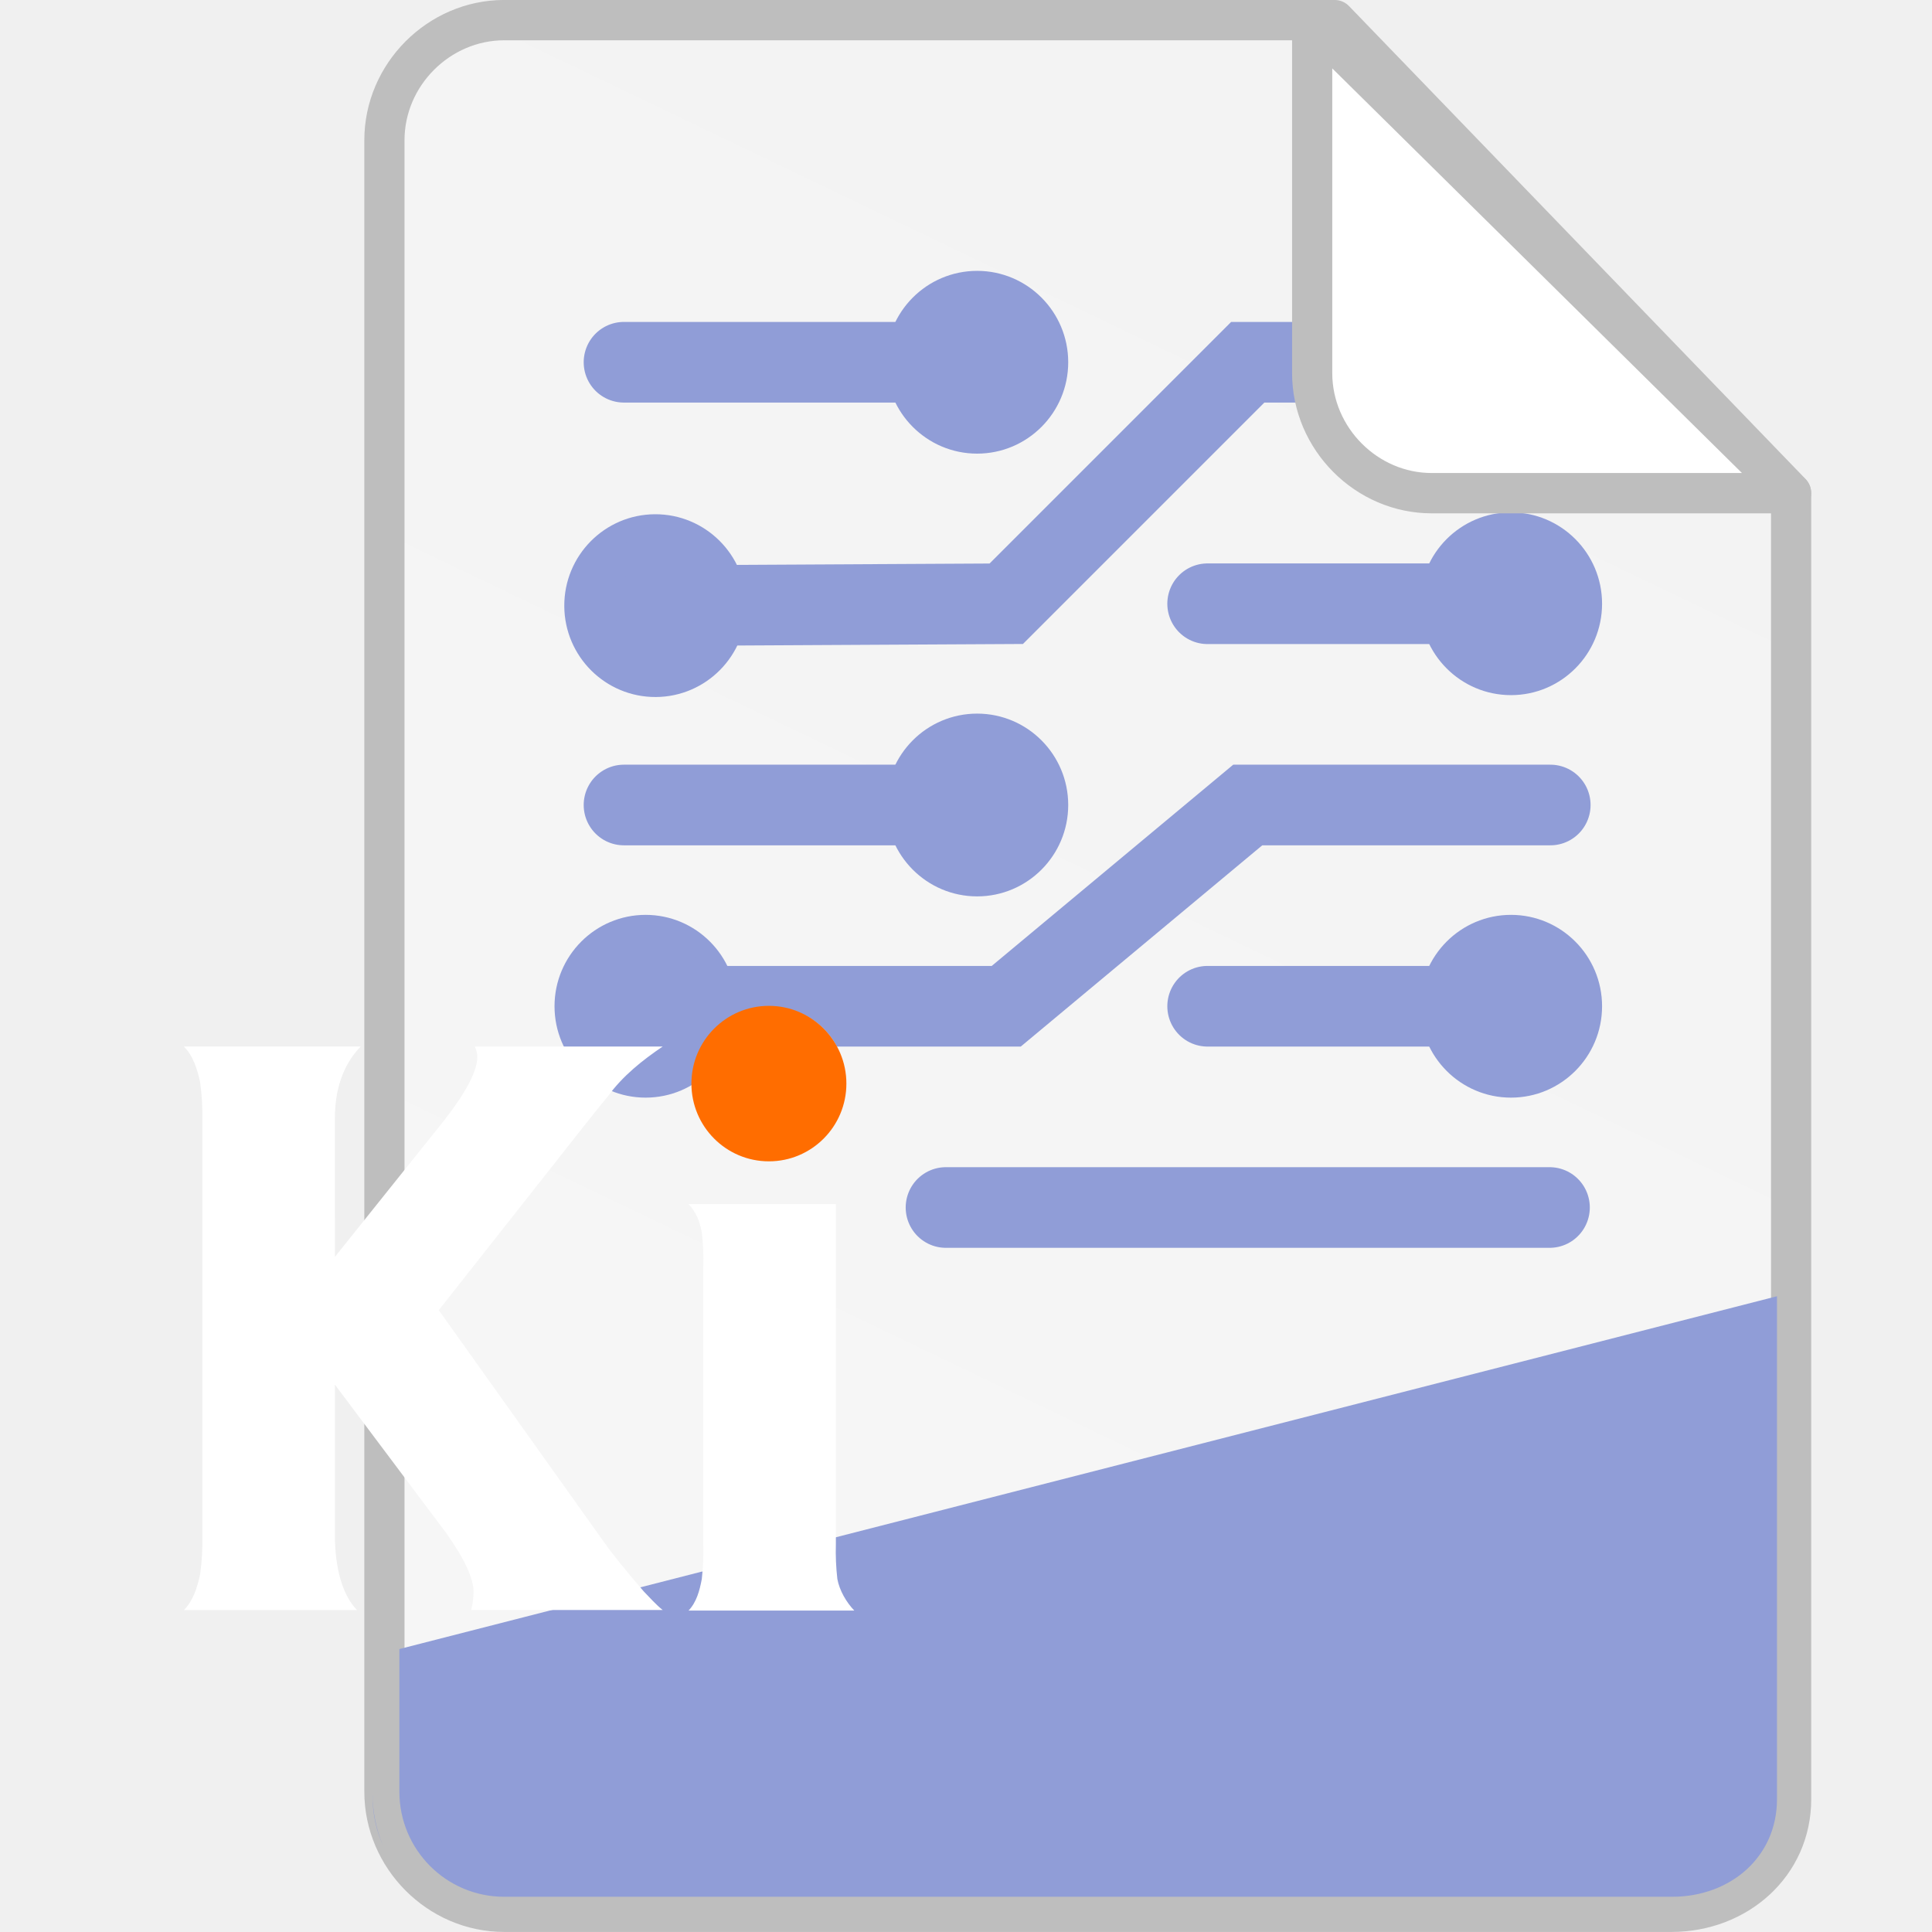
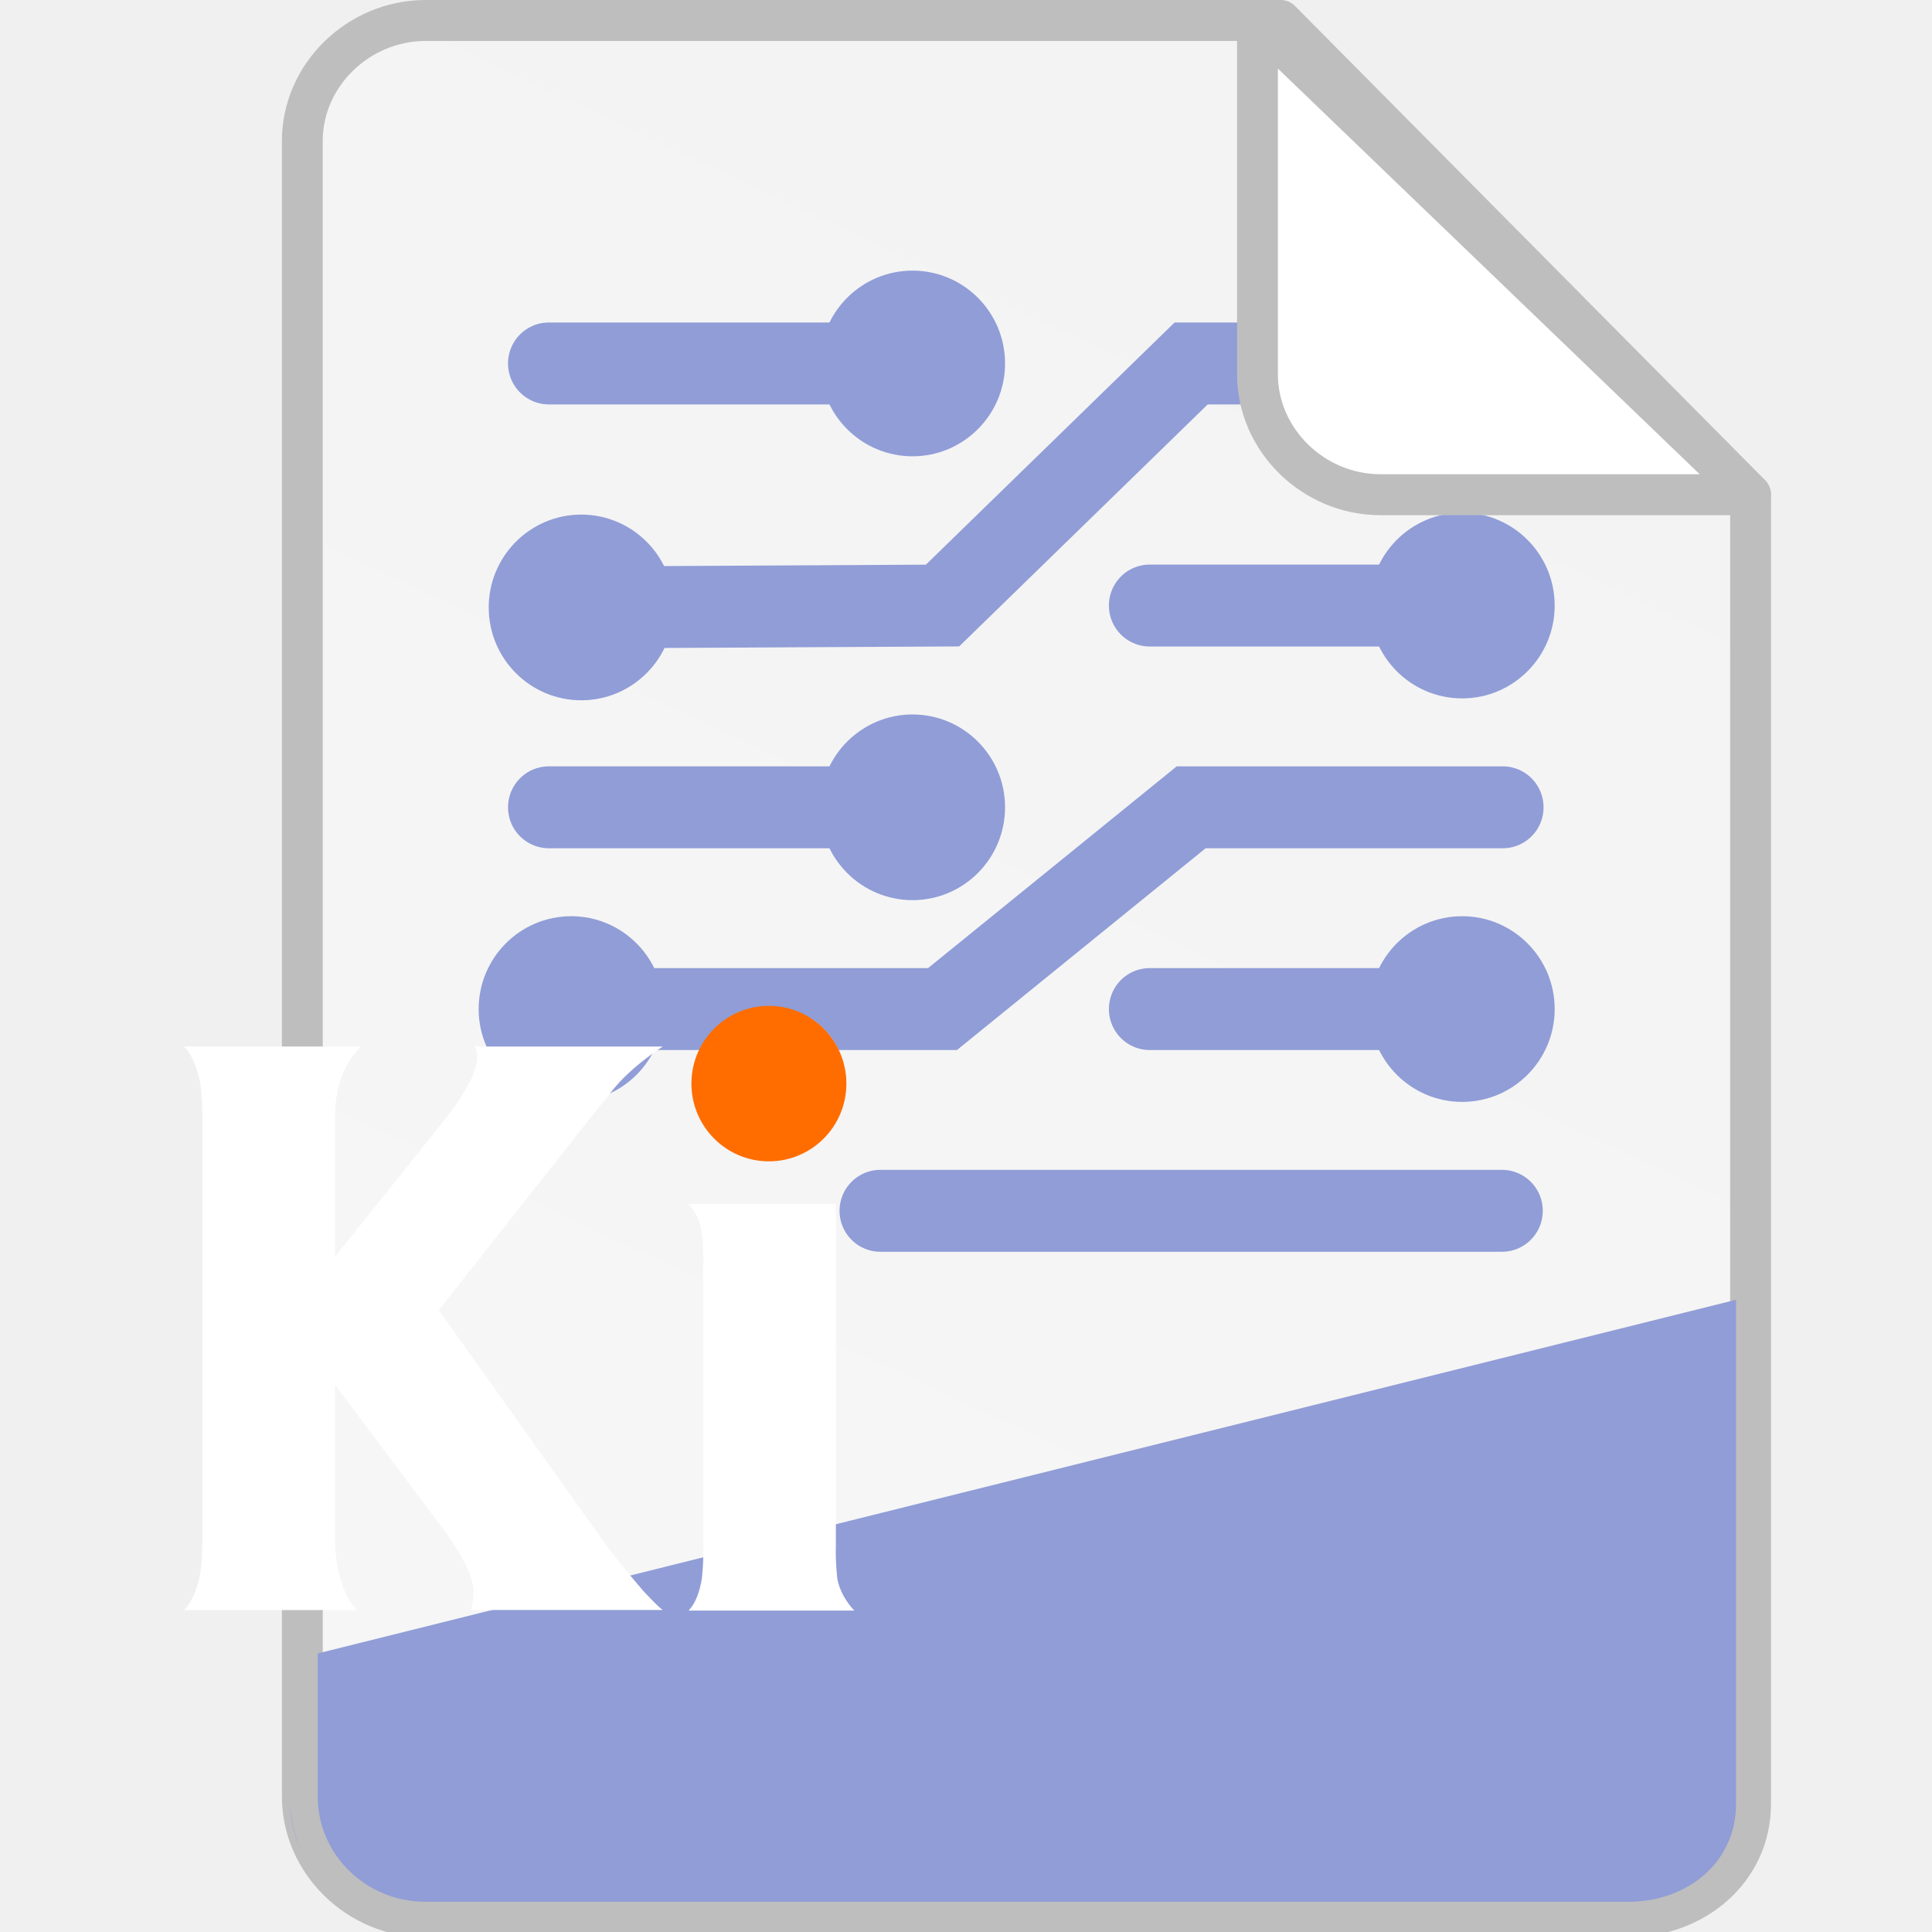
<svg xmlns="http://www.w3.org/2000/svg" xmlns:xlink="http://www.w3.org/1999/xlink" id="Слой_1" data-name="Слой 1" viewBox="0 0 48 48" version="1.1" width="48" height="48">
  <defs id="defs159429">
    <marker style="overflow:visible" id="marker1956" refX="0" refY="0" orient="auto">
      <path transform="matrix(0.2,0,0,0.2,1.48,0.2)" style="fill:#909dd7;fill-opacity:1;fill-rule:evenodd;stroke:#909dd7;stroke-width:1pt;stroke-opacity:1" d="m -2.5,-1 c 0,2.76 -2.24,5 -5,5 -2.76,0 -5,-2.24 -5,-5 0,-2.76 2.24,-5 5,-5 2.76,0 5,2.24 5,5 z" id="path1954" />
    </marker>
    <marker style="overflow:visible" id="marker1936" refX="0" refY="0" orient="auto">
      <path transform="matrix(0.2,0,0,0.2,1.48,0.2)" style="fill:#909dd7;fill-opacity:1;fill-rule:evenodd;stroke:#909dd7;stroke-width:1pt;stroke-opacity:1" d="m -2.5,-1 c 0,2.76 -2.24,5 -5,5 -2.76,0 -5,-2.24 -5,-5 0,-2.76 2.24,-5 5,-5 2.76,0 5,2.24 5,5 z" id="path1934" />
    </marker>
    <marker style="overflow:visible" id="marker1926" refX="0" refY="0" orient="auto">
      <path transform="matrix(0.2,0,0,0.2,1.48,0.2)" style="fill:#909dd7;fill-opacity:1;fill-rule:evenodd;stroke:#909dd7;stroke-width:1pt;stroke-opacity:1" d="m -2.5,-1 c 0,2.76 -2.24,5 -5,5 -2.76,0 -5,-2.24 -5,-5 0,-2.76 2.24,-5 5,-5 2.76,0 5,2.24 5,5 z" id="path1924" />
    </marker>
    <marker style="overflow:visible" id="marker1676" refX="0" refY="0" orient="auto">
      <path transform="matrix(0.2,0,0,0.2,1.48,0.2)" style="fill:#909dd7;fill-opacity:1;fill-rule:evenodd;stroke:#909dd7;stroke-width:1pt;stroke-opacity:1" d="m -2.5,-1 c 0,2.76 -2.24,5 -5,5 -2.76,0 -5,-2.24 -5,-5 0,-2.76 2.24,-5 5,-5 2.76,0 5,2.24 5,5 z" id="path1674" />
    </marker>
    <marker style="overflow:visible" id="marker3727" refX="0" refY="0" orient="auto">
      <path transform="matrix(0.2,0,0,0.2,1.48,0.2)" style="fill:#909dd7;fill-opacity:1;fill-rule:evenodd;stroke:#909dd7;stroke-width:1pt;stroke-opacity:1" d="m -2.5,-1 c 0,2.76 -2.24,5 -5,5 -2.76,0 -5,-2.24 -5,-5 0,-2.76 2.24,-5 5,-5 2.76,0 5,2.24 5,5 z" id="path3725" />
    </marker>
    <marker style="overflow:visible" id="marker3403" refX="0" refY="0" orient="auto">
      <path transform="matrix(0.2,0,0,0.2,1.48,0.2)" style="fill:#909dd7;fill-opacity:1;fill-rule:evenodd;stroke:#909dd7;stroke-width:1pt;stroke-opacity:1" d="m -2.5,-1 c 0,2.76 -2.24,5 -5,5 -2.76,0 -5,-2.24 -5,-5 0,-2.76 2.24,-5 5,-5 2.76,0 5,2.24 5,5 z" id="path3401" />
    </marker>
    <marker style="overflow:visible" id="marker3269" refX="0" refY="0" orient="auto">
      <path transform="matrix(0.2,0,0,0.2,1.48,0.2)" style="fill:#909dd7;fill-opacity:1;fill-rule:evenodd;stroke:#909dd7;stroke-width:1pt;stroke-opacity:1" d="m -2.5,-1 c 0,2.76 -2.24,5 -5,5 -2.76,0 -5,-2.24 -5,-5 0,-2.76 2.24,-5 5,-5 2.76,0 5,2.24 5,5 z" id="path3267" />
    </marker>
    <style id="style159427">.cls-1{fill:#1a81c4;}</style>
-     <linearGradient xlink:href="#radialGradient1350" id="linearGradient5941" gradientUnits="userSpaceOnUse" gradientTransform="matrix(3.72454,0,0,3.72454,382.2063,282.4442)" x1="-160.867" y1="118.533" x2="-67.733" y2="-76.2" />
+     <linearGradient xlink:href="#radialGradient1350" id="linearGradient5941" gradientUnits="userSpaceOnUse" gradientTransform="matrix(3.834563,0,0,3.733801,381.1359,283.1883)" x1="-160.867" y1="118.533" x2="-67.733" y2="-76.2" />
    <radialGradient id="radialGradient1350" cx="50.009" cy="23.272" r="28.023" gradientTransform="matrix(0,-0.4596185,0.818261,0,80.07145,-81.23916)" gradientUnits="userSpaceOnUse">
      <stop offset="0" stop-color="#2b4bed" id="stop1346" style="stop-color:#ffffff;stop-opacity:1" />
      <stop offset="1" stop-color="#2b2fb7" id="stop1348" style="stop-color:#f3f3f3;stop-opacity:1" />
    </radialGradient>
    <linearGradient id="Безымянный_градиент_10" x1="50.009" x2="50.009" y2="100" gradientUnits="userSpaceOnUse" gradientTransform="matrix(0.4589237,0,0,0.4596185,76.16344,-114.9204)">
      <stop offset="0" stop-color="#2b4bb7" id="stop5398" />
      <stop offset="1" stop-color="#2b2fb7" id="stop5400" />
    </linearGradient>
    <radialGradient id="Безымянный_градиент_28" cx="50.009" cy="23.272" r="28.023" gradientTransform="matrix(0,-0.4596185,0.818261,0,80.07145,-81.23916)" gradientUnits="userSpaceOnUse">
      <stop offset="0" stop-color="#2b4bed" id="stop5403" />
      <stop offset="1" stop-color="#2b2fb7" id="stop5405" />
    </radialGradient>
    <radialGradient xlink:href="#%D0%91%D0%B5%D0%B7%D1%8B%D0%BC%D1%8F%D0%BD%D0%BD%D1%8B%D0%B9_%D0%B3%D1%80%D0%B0%D0%B4%D0%B8%D0%B5%D0%BD%D1%82_114" id="radialGradient6102" gradientUnits="userSpaceOnUse" cx="47.361" cy="53.197" r="38.302" gradientTransform="matrix(0.4589237,0,0,0.4672216,76.16344,-116.1043)" />
    <radialGradient id="Безымянный_градиент_114" cx="47.361" cy="53.197" r="38.302" gradientUnits="userSpaceOnUse">
      <stop offset="0.001" stop-color="#fff" stop-opacity="0" id="stop5411" />
      <stop offset="0.148" stop-color="#fbfbfb" stop-opacity="0.039" id="stop5413" />
      <stop offset="0.372" stop-color="#f1f1f1" stop-opacity="0.146" id="stop5415" />
      <stop offset="0.647" stop-color="#e0e0e0" stop-opacity="0.322" id="stop5417" />
      <stop offset="0.958" stop-color="#c9c9c8" stop-opacity="0.564" id="stop5419" />
      <stop offset="1" stop-color="#c6c6c5" stop-opacity="0.6" id="stop5421" />
    </radialGradient>
    <radialGradient xlink:href="#%D0%91%D0%B5%D0%B7%D1%8B%D0%BC%D1%8F%D0%BD%D0%BD%D1%8B%D0%B9_%D0%B3%D1%80%D0%B0%D0%B4%D0%B8%D0%B5%D0%BD%D1%82_114" id="radialGradient6104" gradientUnits="userSpaceOnUse" cx="47.361" cy="53.197" r="38.302" gradientTransform="matrix(0.4589237,0,0,0.4596185,76.16344,-115.462)" />
  </defs>
  <g id="g122" transform="matrix(0.25,0,0,0.25,0.7499982,0)">
    <g id="g21945" transform="matrix(0.7435415,0,0,0.7459927,0.2564689,0.5083363)" style="stroke-width:1.343">
-       <path id="path5939" style="fill:url(#linearGradient5941);fill-opacity:1;stroke:#bebebe;stroke-width:5.371;stroke-linecap:square;stroke-linejoin:round;stroke-miterlimit:4;stroke-dasharray:none;stroke-dashoffset:0;stroke-opacity:1;paint-order:normal" d="M 63,2 H 174 l 61.016,63 v 174 c 0,8.735 -7.265,15 -16,15 H 63 c -8.735,0 -16,-7.265 -16,-16 V 18 c 0,-8.735 7.265,-15.989 16,-16 z" />
-       <path id="path5956" style="fill:#909dd7;fill-opacity:1;stroke:none;stroke-width:1;stroke-linecap:square;stroke-linejoin:round;stroke-miterlimit:4;stroke-dasharray:none;stroke-dashoffset:0;stroke-opacity:1;paint-order:normal" d="M 233.125,172 49,219 v 19 c 0,7.736 6.265,14 14,14 H 219.125 c 7.735,0 14,-5.264 14,-13 z M 45.424,238.371 v 0.371 c 0,2.267 0.492,4.407 1.346,6.351 -0.858,-2.073 -1.346,-4.339 -1.346,-6.722 z" />
-       <path style="color:#000000;font-style:normal;font-variant:normal;font-weight:normal;font-stretch:normal;font-size:medium;line-height:normal;font-family:sans-serif;font-variant-ligatures:normal;font-variant-position:normal;font-variant-caps:normal;font-variant-numeric:normal;font-variant-alternates:normal;font-variant-east-asian:normal;font-feature-settings:normal;font-variation-settings:normal;text-indent:0;text-align:start;text-decoration:none;text-decoration-line:none;text-decoration-style:solid;text-decoration-color:#000000;letter-spacing:normal;word-spacing:normal;text-transform:none;writing-mode:lr-tb;direction:ltr;text-orientation:mixed;dominant-baseline:auto;baseline-shift:baseline;text-anchor:start;white-space:normal;shape-padding:0;shape-margin:0;inline-size:0;clip-rule:nonzero;display:inline;overflow:visible;visibility:visible;isolation:auto;mix-blend-mode:normal;color-interpolation:sRGB;color-interpolation-filters:linearRGB;solid-color:#000000;solid-opacity:1;vector-effect:none;fill:#000000;fill-opacity:0;fill-rule:nonzero;stroke:none;stroke-width:7.001;stroke-linecap:round;stroke-linejoin:miter;stroke-miterlimit:4;stroke-dasharray:none;stroke-dashoffset:0;stroke-opacity:1;paint-order:fill markers stroke;color-rendering:auto;image-rendering:auto;shape-rendering:auto;text-rendering:auto;enable-background:accumulate;stop-color:#000000" d="m 124.018,43.577 h 59.127 c 1.092,0 1.971,0.879 1.971,1.971 v 27.593 c 0,1.092 -0.879,1.971 -1.971,1.971 h -59.127 c -1.092,0 -1.971,-0.879 -1.971,-1.971 V 45.548 c 0,-1.092 0.879,-1.971 1.971,-1.971 z" id="path6035" />
-       <path style="fill:none;stroke:#909dd7;stroke-width:10.742;stroke-linecap:round;stroke-miterlimit:4;stroke-dasharray:none;stroke-opacity:1;marker-start:url(#marker3269);marker-end:url(#marker3727);paint-order:fill markers stroke" d="M 200.047,47.576 H 162.39 L 130.112,79.748 83,80" id="path3265" />
-       <path style="fill:none;stroke:#909dd7;stroke-width:10.742;stroke-linecap:round;stroke-miterlimit:4;stroke-dasharray:none;stroke-opacity:1;marker-start:url(#marker3403);paint-order:fill markers stroke" d="M 126.005,47.576 H 79.005" id="path3399" />
-       <path style="fill:none;stroke:#909dd7;stroke-width:10.742;stroke-linecap:round;stroke-miterlimit:4;stroke-dasharray:none;stroke-opacity:1;marker-start:url(#marker1676);paint-order:fill markers stroke" d="m 197.358,79.748 -40.347,0" id="path1672" />
-       <path style="fill:none;stroke:#909dd7;stroke-width:10.742;stroke-linecap:round;stroke-miterlimit:4;stroke-dasharray:none;stroke-opacity:1;marker-end:url(#marker1956);paint-order:fill markers stroke" d="m 202.839,106.558 -40.449,0 -32.278,26.81 H 81.695" id="path1918" />
-       <path style="fill:none;stroke:#909dd7;stroke-width:10.742;stroke-linecap:round;stroke-miterlimit:4;stroke-dasharray:none;stroke-opacity:1;marker-start:url(#marker1936);paint-order:fill markers stroke" d="M 126.005,106.558 H 79.005" id="path1920" />
-       <path style="fill:none;stroke:#909dd7;stroke-width:10.742;stroke-linecap:round;stroke-miterlimit:4;stroke-dasharray:none;stroke-opacity:1;marker-start:url(#marker1926);paint-order:fill markers stroke" d="m 197.358,133.368 -40.347,0" id="path1922" />
-       <path style="fill:none;stroke:#909dd7;stroke-width:10.742;stroke-linecap:round;stroke-miterlimit:4;stroke-dasharray:none;stroke-opacity:1;paint-order:fill markers stroke" d="M 202.737,160.178 H 122.042" id="path2280" />
-       <path id="path5943" style="fill:#ffffff;fill-opacity:1;stroke:#bebebe;stroke-width:5.371;stroke-linecap:square;stroke-linejoin:round;stroke-miterlimit:4;stroke-dasharray:none;stroke-dashoffset:0;stroke-opacity:1;paint-order:normal" d="M 171,2.018 V 49.018 c 0,8.735 7.265,16.013 16,16 h 48 z" />
+       <path id="path5939" style="fill:url(#linearGradient5941);fill-opacity:1;stroke:#bebebe;stroke-width:5.456;stroke-linecap:square;stroke-linejoin:round;stroke-miterlimit:4;stroke-dasharray:none;stroke-dashoffset:0;stroke-opacity:1;paint-order:normal" d="M 52.5,2.047 H 166.779 l 62.818,63.157 V 239.636 c 0,8.757 -7.48,15.037 -16.473,15.037 H 52.5 c -8.993,0 -16.473,-7.283 -16.473,-16.04 V 18.087 c 0,-8.757 7.48,-16.029 16.473,-16.04 z" />
+       <path id="path5956" style="fill:#909dd7;fill-opacity:1;stroke:none;stroke-width:1.016;stroke-linecap:square;stroke-linejoin:round;stroke-miterlimit:4;stroke-dasharray:none;stroke-dashoffset:0;stroke-opacity:1;paint-order:normal" d="M 227.651,172.469 38.087,219.586 v 19.047 c 0,7.755 6.45,14.035 14.414,14.035 H 213.237 c 7.964,0 14.414,-5.278 14.414,-13.032 z M 34.405,239.005 v 0.372 c 0,2.272 0.507,4.418 1.386,6.366 -0.883,-2.078 -1.386,-4.35 -1.386,-6.738 z" />
+       <path style="color:#000000;font-style:normal;font-variant:normal;font-weight:normal;font-stretch:normal;font-size:medium;line-height:normal;font-family:sans-serif;font-variant-ligatures:normal;font-variant-position:normal;font-variant-caps:normal;font-variant-numeric:normal;font-variant-alternates:normal;font-variant-east-asian:normal;font-feature-settings:normal;font-variation-settings:normal;text-indent:0;text-align:start;text-decoration:none;text-decoration-line:none;text-decoration-style:solid;text-decoration-color:#000000;letter-spacing:normal;word-spacing:normal;text-transform:none;writing-mode:lr-tb;direction:ltr;text-orientation:mixed;dominant-baseline:auto;baseline-shift:baseline;text-anchor:start;white-space:normal;shape-padding:0;shape-margin:0;inline-size:0;clip-rule:nonzero;display:inline;overflow:visible;visibility:visible;isolation:auto;mix-blend-mode:normal;color-interpolation:sRGB;color-interpolation-filters:linearRGB;solid-color:#000000;solid-opacity:1;vector-effect:none;fill:#000000;fill-opacity:0;fill-rule:nonzero;stroke:none;stroke-width:7.113;stroke-linecap:round;stroke-linejoin:miter;stroke-miterlimit:4;stroke-dasharray:none;stroke-dashoffset:0;stroke-opacity:1;paint-order:fill markers stroke;color-rendering:auto;image-rendering:auto;shape-rendering:auto;text-rendering:auto;enable-background:accumulate;stop-color:#000000" d="m 115.321,43.727 h 60.874 c 1.124,0 2.029,0.881 2.029,1.976 V 73.364 c 0,1.095 -0.905,1.976 -2.029,1.976 h -60.874 c -1.124,0 -2.029,-0.881 -2.029,-1.976 V 45.703 c 0,-1.095 0.905,-1.976 2.029,-1.976 z" id="path6035" />
+       <path style="fill:none;stroke:#909dd7;stroke-width:10.913;stroke-linecap:round;stroke-miterlimit:4;stroke-dasharray:none;stroke-opacity:1;marker-start:url(#marker3269);marker-end:url(#marker3727);paint-order:fill markers stroke" d="M 193.596,47.737 H 154.826 L 121.595,79.988 73.091,80.241" id="path3265" />
+       <path style="fill:none;stroke:#909dd7;stroke-width:10.913;stroke-linecap:round;stroke-miterlimit:4;stroke-dasharray:none;stroke-opacity:1;marker-start:url(#marker3403);paint-order:fill markers stroke" d="M 117.366,47.737 H 68.978" id="path3399" />
+       <path style="fill:none;stroke:#909dd7;stroke-width:10.913;stroke-linecap:round;stroke-miterlimit:4;stroke-dasharray:none;stroke-opacity:1;marker-start:url(#marker1676);paint-order:fill markers stroke" d="m 190.827,79.988 h -41.539" id="path1672" />
+       <path style="fill:none;stroke:#909dd7;stroke-width:10.913;stroke-linecap:round;stroke-miterlimit:4;stroke-dasharray:none;stroke-opacity:1;marker-end:url(#marker1956);paint-order:fill markers stroke" d="m 196.47,106.865 h -41.644 l -33.231,26.877 H 71.747" id="path1918" />
+       <path style="fill:none;stroke:#909dd7;stroke-width:10.913;stroke-linecap:round;stroke-miterlimit:4;stroke-dasharray:none;stroke-opacity:1;marker-start:url(#marker1936);paint-order:fill markers stroke" d="M 117.366,106.865 H 68.978" id="path1920" />
+       <path style="fill:none;stroke:#909dd7;stroke-width:10.913;stroke-linecap:round;stroke-miterlimit:4;stroke-dasharray:none;stroke-opacity:1;marker-start:url(#marker1926);paint-order:fill markers stroke" d="m 190.827,133.742 h -41.539" id="path1922" />
+       <path style="fill:none;stroke:#909dd7;stroke-width:10.913;stroke-linecap:round;stroke-miterlimit:4;stroke-dasharray:none;stroke-opacity:1;paint-order:fill markers stroke" d="M 196.365,160.618 H 113.287" id="path2280" />
+       <path id="path5943" style="fill:#ffffff;fill-opacity:1;stroke:#bebebe;stroke-width:5.456;stroke-linecap:square;stroke-linejoin:round;stroke-miterlimit:4;stroke-dasharray:none;stroke-dashoffset:0;stroke-opacity:1;paint-order:normal" d="M 163.691,2.065 V 49.182 c 0,8.757 7.479,16.052 16.473,16.04 h 49.418 z" />
      <g id="g1338" transform="matrix(2.789134,0,0,2.784918,-211.442,432.0439)" style="stroke-width:1.364">
        <rect class="cls-8" x="76.168" width="45.892" height="45.962" rx="10.198" id="rect5459" y="-114.92" style="fill:url(#%D0%91%D0%B5%D0%B7%D1%8B%D0%BC%D1%8F%D0%BD%D0%BD%D1%8B%D0%B9_%D0%B3%D1%80%D0%B0%D0%B4%D0%B8%D0%B5%D0%BD%D1%82_10);stroke-width:1.364" />
        <rect class="cls-9" x="76.168" width="45.892" height="45.962" rx="10.198" id="rect5461" y="-114.92" style="mix-blend-mode:saturation;fill:url(#%D0%91%D0%B5%D0%B7%D1%8B%D0%BC%D1%8F%D0%BD%D0%BD%D1%8B%D0%B9_%D0%B3%D1%80%D0%B0%D0%B4%D0%B8%D0%B5%D0%BD%D1%82_28);stroke-width:1.364" />
        <path class="cls-11" d="m 90.288,-95.259 5.261,-6.562 c 1.041,-1.338 1.562,-2.338 1.562,-3.001 0.007,-0.197 -0.05,-0.315 -0.116,-0.5 h 9.002 c -0.978,0.659 -1.915,1.407 -2.615,2.364 -0.32,0.386 -0.799,0.983 -1.437,1.791 l -6.68,8.457 7.973,11.172 c 0.378,0.53 0.994,1.29 1.846,2.278 0.272,0.279 0.606,0.656 0.913,0.894 h -9.178 c 0.066,-0.242 0.111,-0.608 0.115,-0.858 0,-0.662 -0.45,-1.62 -1.349,-2.874 l -5.297,-7.049 v 7.188 c 0,1.675 0.396,2.919 1.059,3.594 h -8.296 c 0.444,-0.437 0.64,-1.083 0.776,-1.696 0.089,-0.628 0.125,-1.263 0.106,-1.898 v -19.767 c 0.018,-0.635 -0.017,-1.27 -0.106,-1.898 -0.136,-0.613 -0.333,-1.259 -0.776,-1.696 h 8.472 c -0.663,0.675 -1.238,1.766 -1.236,3.429 z" id="path5475" style="fill:#ffffff;stroke-width:1.364" />
        <path class="cls-11" d="m 114.294,-97.784 3.2e-4,16.263 c -0.017,0.558 0.007,1.117 0.071,1.672 0.102,0.548 0.427,1.107 0.812,1.51 h -7.943 c 0.384,-0.403 0.533,-0.962 0.635,-1.51 0.063,-0.555 0.087,-1.113 0.071,-1.672 v -13.258 c 0.017,-0.552 -0.007,-1.105 -0.071,-1.654 -0.104,-0.539 -0.263,-0.949 -0.635,-1.352 z m -3.084,-9.424 c 1.959,0.006 3.545,1.595 3.551,3.557 -0.003,4.739 -7.105,4.739 -7.102,0 -0.019,-1.972 1.582,-3.576 3.551,-3.557 z" id="path5477" style="fill:#ffffff;stroke-width:1.364" />
        <path class="cls-12" d="m 90.288,-95.259 5.261,-6.562 c 1.041,-1.338 1.562,-2.338 1.562,-3.001 0.007,-0.197 -0.05,-0.315 -0.116,-0.5 h 9.002 c -0.978,0.659 -1.915,1.407 -2.615,2.364 -0.32,0.386 -0.799,0.983 -1.437,1.791 l -6.68,8.457 7.973,11.172 c 0.378,0.53 0.994,1.29 1.846,2.278 0.272,0.279 0.606,0.655 0.913,0.894 h -9.178 c 0.066,-0.242 0.111,-0.608 0.115,-0.858 0,-0.662 -0.45,-1.62 -1.349,-2.874 l -5.297,-7.05 v 7.188 c 0,1.675 0.396,2.919 1.059,3.594 h -8.296 c 0.444,-0.437 0.64,-1.083 0.776,-1.696 0.089,-0.628 0.125,-1.263 0.106,-1.898 v -19.767 c 0.018,-0.635 -0.017,-1.27 -0.106,-1.898 -0.136,-0.613 -0.333,-1.259 -0.776,-1.696 h 8.472 c -0.663,0.675 -1.236,1.766 -1.236,3.429 z" id="path5479" style="fill:url(#radialGradient6102);stroke-width:1.364" />
        <path class="cls-12" d="m 114.294,-97.784 3.2e-4,16.263 c -0.017,0.558 0.007,1.117 0.071,1.672 0.102,0.548 0.427,1.107 0.812,1.51 h -7.943 c 0.384,-0.403 0.533,-0.962 0.635,-1.51 0.063,-0.555 0.087,-1.113 0.071,-1.672 v -13.258 c 0.017,-0.552 -0.007,-1.105 -0.071,-1.654 -0.104,-0.539 -0.263,-0.949 -0.635,-1.352 z m -3.084,-9.424 c 1.959,0.006 3.545,1.595 3.551,3.557 -0.003,4.739 -7.105,4.739 -7.102,0 -0.019,-1.972 1.582,-3.576 3.551,-3.557 z" id="path5481" style="fill:url(#radialGradient6104);stroke-width:1.364" />
        <ellipse style="fill:#ff6d00;fill-opacity:1;stroke-width:2.727;stroke-linecap:round;stroke-linejoin:round" id="path6063" cx="111.085" cy="-103.548" rx="3.713" ry="3.719" />
      </g>
    </g>
  </g>
</svg>
